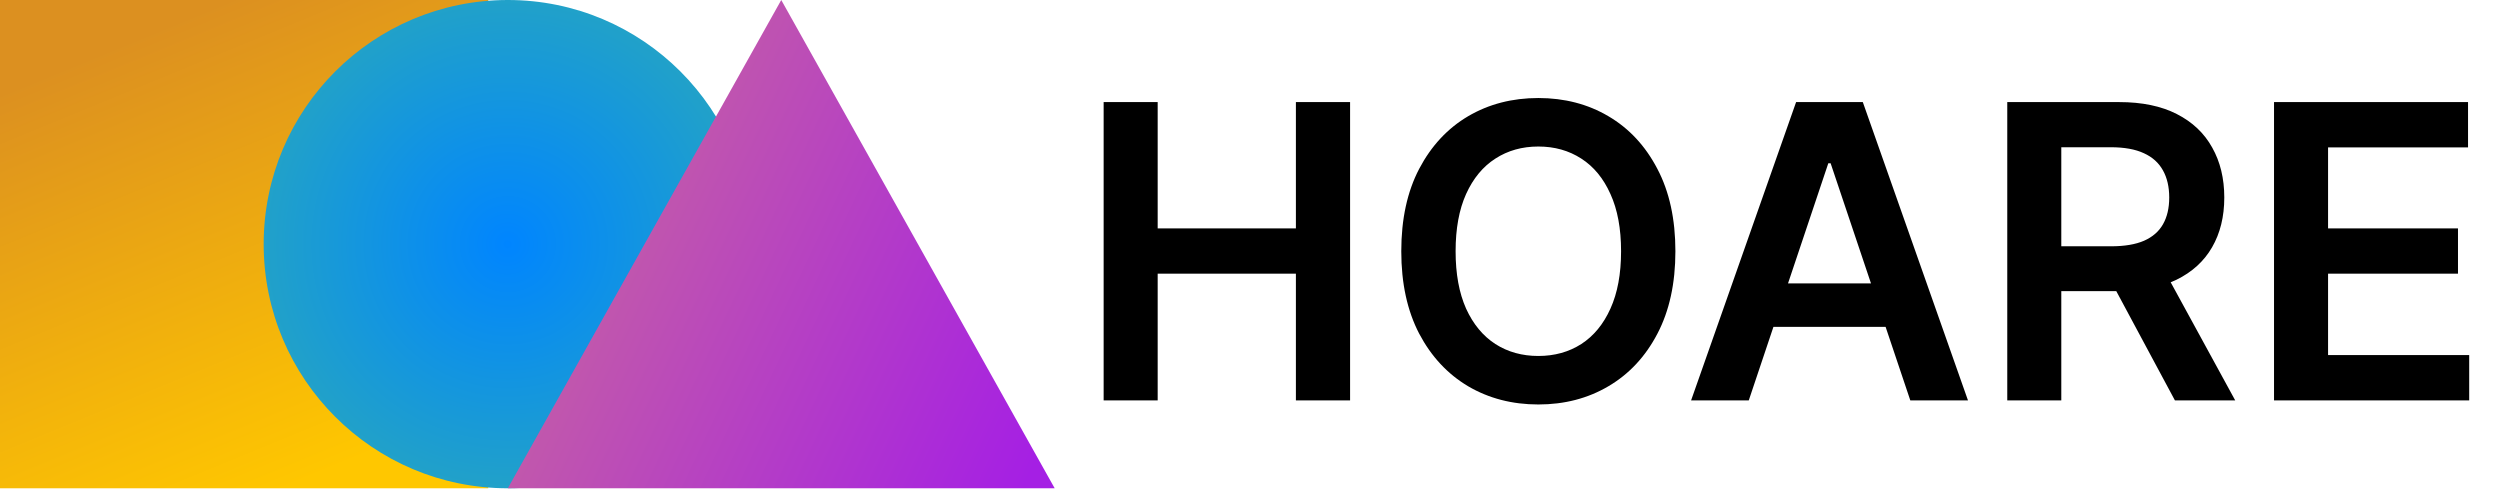
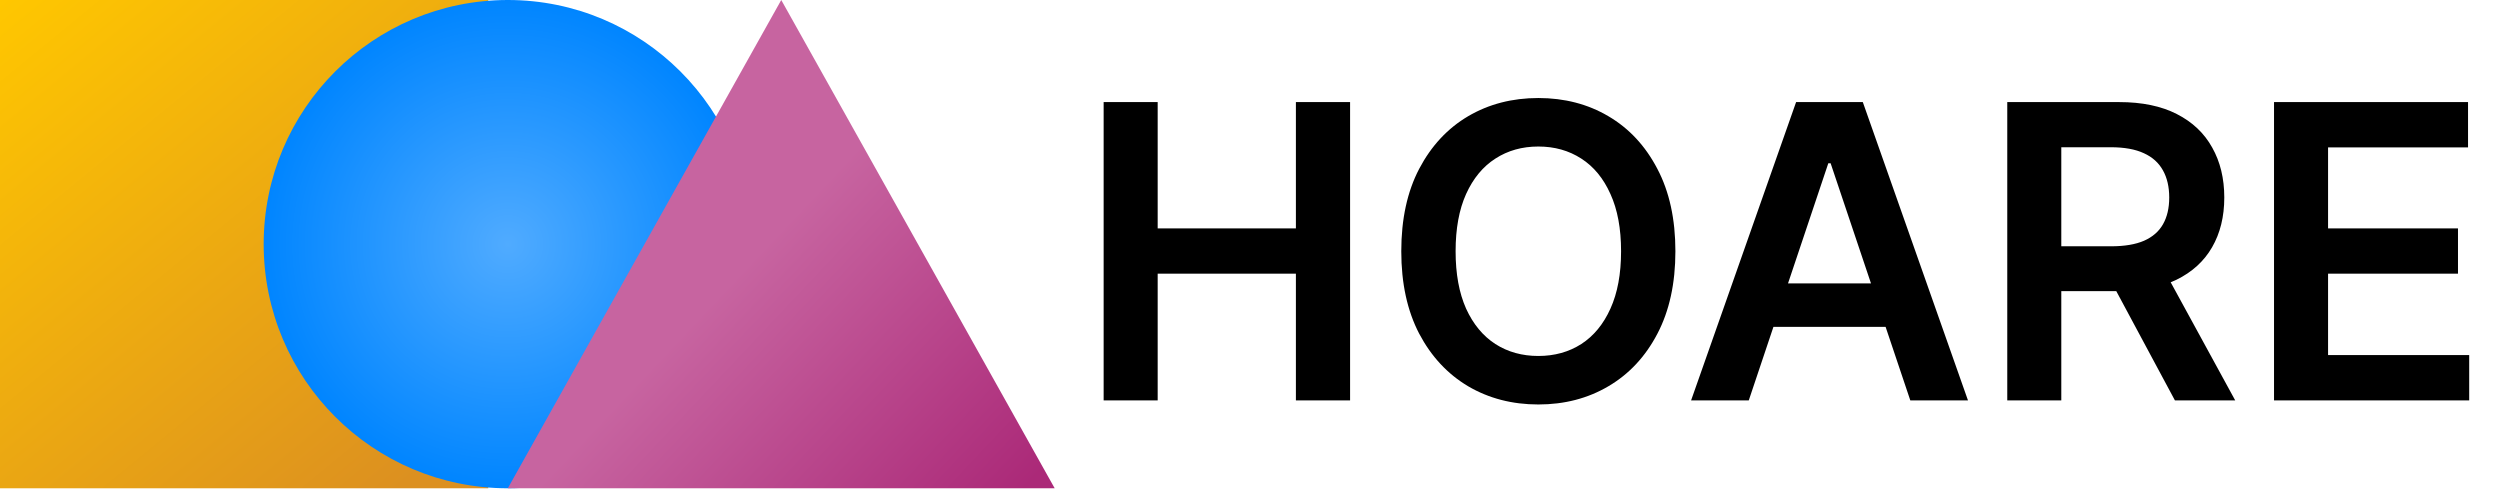
<svg xmlns="http://www.w3.org/2000/svg" width="256" height="51" viewBox="0 0 256 51" fill="none">
-   <rect width="50" height="50" fill="url(#paint0_linear_236_36)" />
-   <circle cx="52" cy="25" r="25" fill="url(#paint1_radial_236_36)" />
-   <path d="M80 0L108 50H52L80 0Z" fill="url(#paint2_linear_236_36)" />
+   <rect width="50" height="50" fill="url(#paint0_linear_239_41)" />
+   <circle cx="52" cy="25" r="25" fill="url(#paint1_radial_239_41)" />
+   <path d="M80 0L108 50H52L80 0Z" fill="url(#paint2_linear_239_41)" />
  <path d="M113.013 41V10.454H118.546V23.386H132.7V10.454H138.249V41H132.7V28.024H118.546V41H113.013ZM171.561 25.727C171.561 29.018 170.944 31.837 169.711 34.184C168.488 36.521 166.818 38.31 164.7 39.553C162.592 40.796 160.201 41.418 157.526 41.418C154.851 41.418 152.455 40.796 150.337 39.553C148.229 38.3 146.559 36.506 145.326 34.169C144.103 31.822 143.491 29.009 143.491 25.727C143.491 22.436 144.103 19.622 145.326 17.285C146.559 14.939 148.229 13.144 150.337 11.901C152.455 10.658 154.851 10.037 157.526 10.037C160.201 10.037 162.592 10.658 164.7 11.901C166.818 13.144 168.488 14.939 169.711 17.285C170.944 19.622 171.561 22.436 171.561 25.727ZM165.998 25.727C165.998 23.41 165.635 21.457 164.909 19.866C164.193 18.265 163.199 17.057 161.926 16.241C160.653 15.416 159.186 15.004 157.526 15.004C155.865 15.004 154.399 15.416 153.126 16.241C151.853 17.057 150.854 18.265 150.128 19.866C149.412 21.457 149.054 23.41 149.054 25.727C149.054 28.044 149.412 30.003 150.128 31.604C150.854 33.195 151.853 34.403 153.126 35.228C154.399 36.043 155.865 36.451 157.526 36.451C159.186 36.451 160.653 36.043 161.926 35.228C163.199 34.403 164.193 33.195 164.909 31.604C165.635 30.003 165.998 28.044 165.998 25.727ZM179.074 41H173.168L183.921 10.454H190.752L201.521 41H195.615L187.456 16.719H187.218L179.074 41ZM179.268 29.023H195.376V33.468H179.268V29.023ZM205.544 41V10.454H216.999C219.345 10.454 221.314 10.862 222.905 11.678C224.506 12.493 225.714 13.636 226.529 15.108C227.354 16.57 227.767 18.275 227.767 20.224C227.767 22.183 227.349 23.883 226.514 25.325C225.689 26.756 224.471 27.865 222.86 28.651C221.249 29.426 219.271 29.814 216.924 29.814H208.766V25.22H216.178C217.55 25.22 218.674 25.031 219.549 24.653C220.424 24.266 221.07 23.704 221.488 22.968C221.915 22.222 222.129 21.308 222.129 20.224C222.129 19.14 221.915 18.215 221.488 17.45C221.06 16.674 220.409 16.087 219.534 15.69C218.659 15.282 217.531 15.078 216.148 15.078H211.077V41H205.544ZM221.324 27.159L228.886 41H222.711L215.283 27.159H221.324ZM232.86 41V10.454H252.727V15.093H238.394V23.386H251.698V28.024H238.394V36.361H252.846V41H232.86Z" fill="black" />
  <defs>
-     <linearGradient id="paint0_linear_236_36" x1="11" y1="5" x2="29.5" y2="50" gradientUnits="userSpaceOnUse">
-       <stop stop-color="#DC9020" />
-       <stop offset="1" stop-color="#FFC700" />
+     <linearGradient id="paint0_linear_239_41" x1="0" y1="0" x2="41" y2="50" gradientUnits="userSpaceOnUse">
+       <stop stop-color="#FFC700" />
+       <stop offset="1" stop-color="#DC9020" />
    </linearGradient>
-     <radialGradient id="paint1_radial_236_36" cx="0" cy="0" r="1" gradientUnits="userSpaceOnUse" gradientTransform="translate(52 25) rotate(90) scale(25)">
-       <stop stop-color="#0085FF" />
-       <stop offset="1" stop-color="#21A1C9" />
+     <radialGradient id="paint1_radial_239_41" cx="0" cy="0" r="1" gradientUnits="userSpaceOnUse" gradientTransform="translate(52 25) rotate(90) scale(25)">
+       <stop stop-color="#50ABFF" />
+       <stop offset="1" stop-color="#0085FF" />
    </radialGradient>
-     <linearGradient id="paint2_linear_236_36" x1="52" y1="25" x2="105" y2="50" gradientUnits="userSpaceOnUse">
+     <linearGradient id="paint2_linear_239_41" x1="78.5" y1="25" x2="105" y2="50" gradientUnits="userSpaceOnUse">
      <stop stop-color="#C764A0" />
-       <stop offset="1" stop-color="#A51FE4" />
+       <stop offset="1" stop-color="#AB2978" />
    </linearGradient>
  </defs>
</svg>
